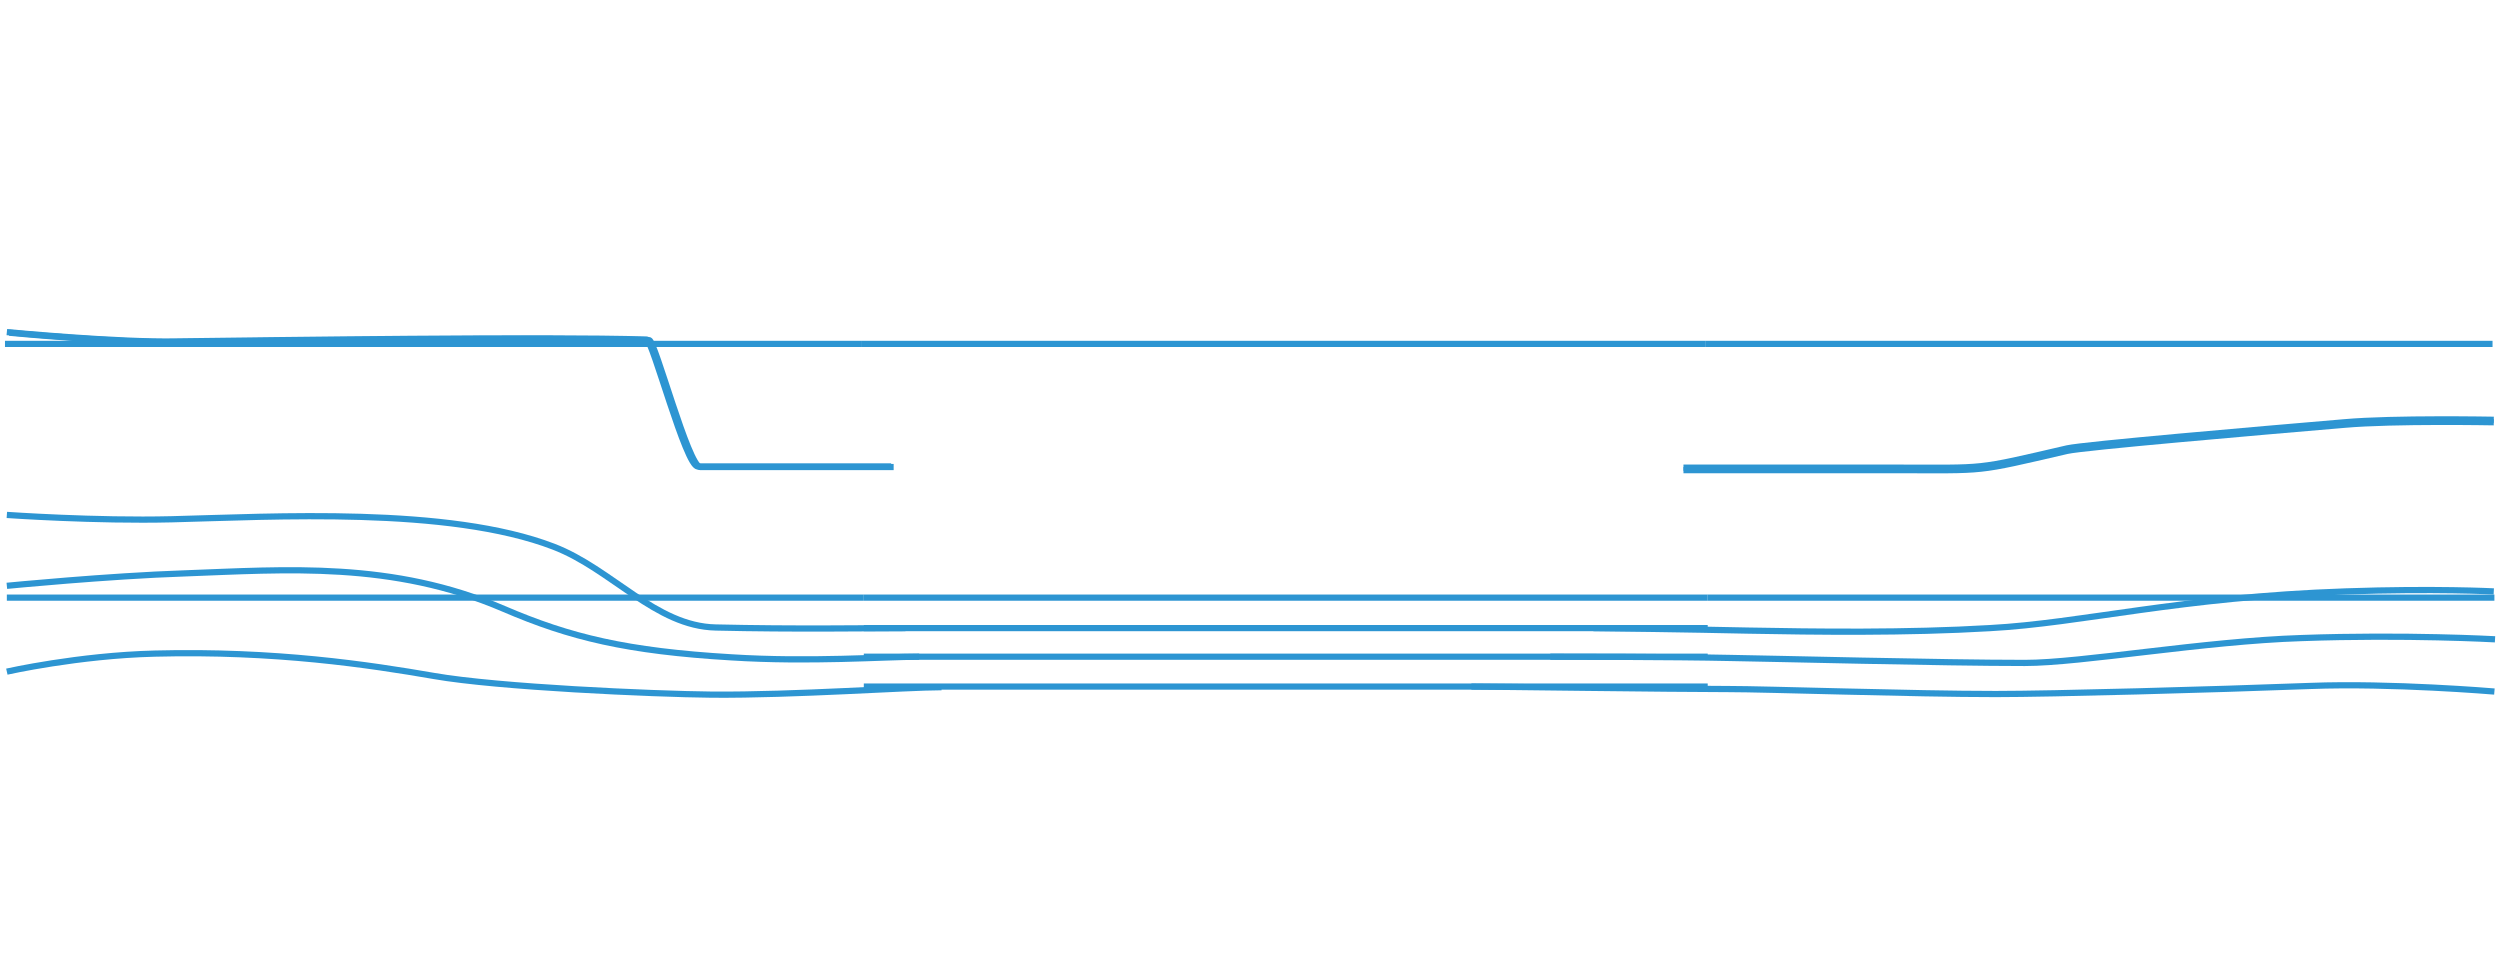
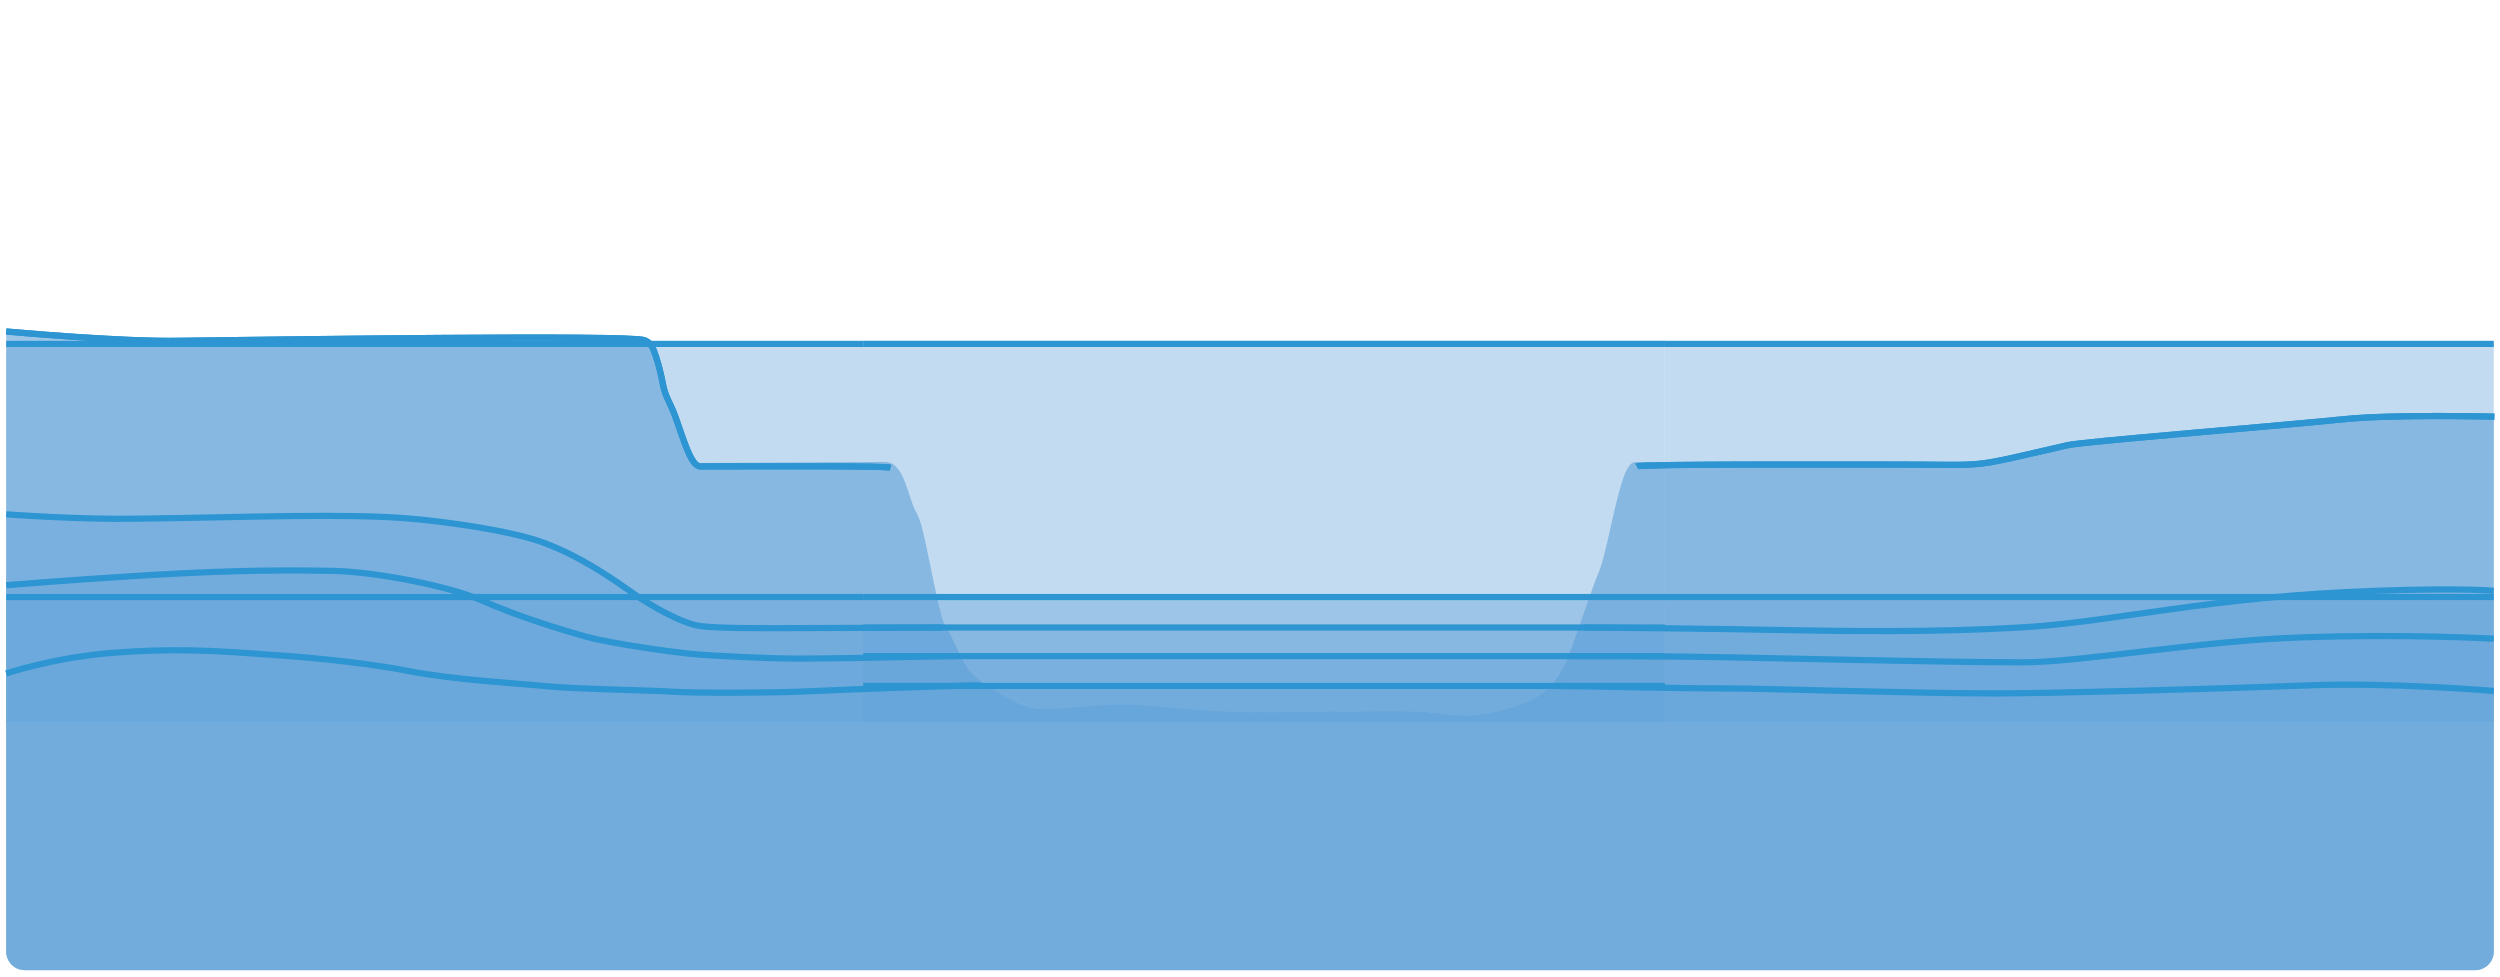
- <svg xmlns="http://www.w3.org/2000/svg" version="1.1" id="Model_2_Gauge_3_CS_Water" x="0px" y="0px" viewBox="0 0 402 157" style="enable-background:new 0 0 402 157;" xml:space="preserve">
-   <path id="right_water_line_LOW" style="fill:none;stroke:#2D95D2;stroke-miterlimit:10;" d="M236.6,110.4c3.5,0,32.2,0.4,41.3,0.4   c6.2,0,29.6,0.8,43,0.8c9.1,0,34.7-0.7,50.6-1.3c13-0.5,29.6,0.9,29.6,0.9" />
-   <path id="center_water_line_LOW" style="fill:none;stroke:#2D95D2;stroke-miterlimit:10;" d="M138.9,110.4c12.7,0,123.6,0,135.7,0" />
-   <path id="left_water_line_LOW" style="fill:none;stroke:#2D95D2;stroke-miterlimit:10;" d="M1.1,108c0,0,11.5-2.6,23.8-2.9   c19.3-0.5,34.5,1.8,44.9,3.6c10.3,1.8,35,2.9,44.7,3c13.3,0.1,31.2-1.2,36.9-1.2" />
-   <path id="right_water_line_MED" style="fill:none;stroke:#2D95D2;stroke-miterlimit:10;" d="M249.3,105.6c2.2,0,19.9,0,29,0.2   c6.6,0.1,33.9,0.8,47.3,0.8c9.1,0,28.8-3.5,44.5-4c16.8-0.6,31.1,0.2,31.1,0.2" />
-   <path id="center_water_line_MED" style="fill:none;stroke:#2D95D2;stroke-miterlimit:10;" d="M138.9,105.6c12.7,0,123.6,0,135.7,0" />
-   <path id="left_water_line_MED" style="fill:none;stroke:#2D95D2;stroke-miterlimit:10;" d="M1.1,94.2c0,0,16.4-1.6,28.6-2   c16.3-0.6,33.4-2,51.3,5.7c10.7,4.6,19.8,6.8,36.6,7.8c12.6,0.8,24.5-0.1,30.2-0.1" />
-   <path id="right_water_line_HI" style="fill:none;stroke:#2D95D2;stroke-miterlimit:10;" d="M256.2,101c1.2,0,16.1,0.2,24.9,0.4   c10.6,0.2,25.5,0.4,38.9-0.4c14.8-0.8,30.5-5,57.2-5.9c14.3-0.5,23.8,0,23.8,0" />
-   <path id="center_water_line_HI" style="fill:none;stroke:#2D95D2;stroke-miterlimit:10;" d="M138.9,101c12.7,0,123.6,0,135.7,0" />
-   <path id="left_water_line_HI" style="fill:none;stroke:#2D95D2;stroke-miterlimit:10;" d="M1.1,82.8c0,0,14.3,1,26.5,0.7   c16.2-0.4,44.5-2.1,61.4,4.4c9.4,3.6,16.4,12.8,26.1,13c12.5,0.3,24.8,0.1,30.5,0.1" />
-   <path id="right_water_line_CREST" style="fill:none;stroke:#2D95D2;stroke-miterlimit:10;" d="M270.7,75.6c1.5,0,25,0,34.1,0   c14.9,0,12.5,0.4,27.6-3.1c2.6-0.6,30.5-3,44.6-4.2c7.9-0.7,24-0.4,24-0.4" />
-   <path id="right_water_line_FLOOD4" style="fill:none;stroke:#2D95D2;stroke-miterlimit:10;" d="M270.7,75.2c1.5,0,25,0,34.1,0   c14.9,0,12.5,0.4,27.6-3.1c2.6-0.6,30.5-3,44.6-4.2c7.9-0.7,24-0.4,24-0.4" />
-   <path id="center_water_line_CREST" style="fill:none;stroke:#2D95D2;stroke-miterlimit:10;" d="M138.9,96.1c12.7,0,123.6,0,135.7,0   " />
-   <path id="left_water_line_CREST" style="fill:none;stroke:#2D95D2;stroke-miterlimit:10;" d="M1.5,53.5c0,0,17.8,1.7,27.3,1.5   c16.2-0.2,58.8-0.8,75.6-0.3c0.9,0,6.3,20.4,8.2,20.4c12.6,0,25.5,0,31.1,0" />
-   <path id="left_water_line_FLOOD4" style="fill:none;stroke:#2D95D2;stroke-miterlimit:10;" d="M1.1,53.4c0,0,17.8,1.7,27.3,1.5   c16.2-0.2,58.8-0.8,75.6-0.3c0.9,0,6.3,20.4,8.2,20.4c12.6,0,25.5,0,31.1,0" />
-   <path id="flood_right_water_line_CREST" style="fill:none;stroke:#2D95D2;stroke-miterlimit:10;" d="M274.6,96.1   c1.5,0,126.5,0,126.5,0" />
-   <path id="flood_left_water_line_CREST" style="fill:none;stroke:#2D95D2;stroke-miterlimit:10;" d="M1.1,96.1c0,0,132.1,0,137.8,0" />
-   <path id="flood_right_water_line_FLOOD4" style="fill:none;stroke:#2D95D2;stroke-miterlimit:10;" d="M274.3,55.3   c1.5,0,126.5,0,126.5,0" />
-   <path id="center_water_line_FLOOD4" style="fill:none;stroke:#2D95D2;stroke-miterlimit:10;" d="M138.6,55.3   c12.7,0,123.6,0,135.7,0" />
-   <path id="flood_left_water_line_FLOOD4" style="fill:none;stroke:#2D95D2;stroke-miterlimit:10;" d="M0.8,55.3c0,0,132.1,0,137.8,0   " />
+ <svg xmlns="http://www.w3.org/2000/svg" version="1.1" id="Model_2_Gauge_3_CS_Water" x="0px" y="0px" viewBox="0 0 402 157" enable-background="new 0 0 402 157" xml:space="preserve">
+   <path id="flood_right_water_level_CREST" data-name="flood_right_water_level_CREST" style="fill:#67A5D9;opacity:0.4;" d="M401,116.089H267.65V96.033H401V116.089z" />
+   <path id="flood_right_water_level_FLOOD4" data-name="flood_right_water_level_FLOOD4" style="fill:#67A5D9;opacity:0.4;" d="M401,116.089H267.65V55.3H401V116.089z" />
+   <path id="center_water_level_LOW" data-name="center_water_level_LOW" style="fill:#67A5D9;opacity:0.4;" d="M267.65,116.089H138.763V110.312h128.887     V116.089z" />
+   <path id="center_water_level_MED" data-name="center_water_level_MED" style="fill:#67A5D9;opacity:0.4;" d="M267.65,116.089H138.763V105.528h128.887     V116.089z" />
+   <path id="center_water_level_HI" data-name="center_water_level_HI" style="fill:#67A5D9;opacity:0.4;" d="M267.65,116.089H138.763V100.92h128.887V116.089     z" />
+   <path id="center_water_level_CREST" data-name="center_water_level_CREST" style="fill:#67A5D9;opacity:0.4;" d="M267.65,116.089H138.763V96.033h128.887     V116.089z" />
+   <path id="center_water_level_FLOOD4" data-name="center_water_level_FLOOD4" style="fill:#67A5D9;opacity:0.4;" d="M267.65,116.089H138.763V54.8h128.887     V116.089z" />
+   <path id="flood_left_water_level_CREST" data-name="flood_left_water_level_CREST" style="fill:#67A5D9;opacity:0.4;" d="M138.763,116.089H1V96.033h137.763V116.089     z" />
+   <path id="flood_left_water_level_FLOOD4" data-name="flood_left_water_level_FLOOD4" style="fill:#67A5D9;opacity:0.4;" d="M138.763,116.089H1V55.3h137.763V116.089z" />
+   <path id="right_water_level_LOW" data-name="right_water_level_LOW" style="fill:#67A5D9;opacity:0.4;" d="M398,156H201v-41.443c0,0,1.698,0.013,2.56,0.006     c2.638-0.015,5.446-0.04,8.224-0.065c5.797-0.052,11.272-0.1,14.971-0.06     c1.891,0.021,3.399,0.197,4.859,0.367c3.202,0.375,5.966,0.696,11.446-0.99     c3.069-0.944,4.885-1.977,6.265-3.447c0.214-0.229,1.185-0.024,1.445-0.02     c0.314,0.005,0.755,0.01,1.166-0.003c0.292-0.009,0.811,0.011,0.956,0.018     c0.221,0.01,1.424,0.046,1.738,0.046c0.587,0,1.113,0.031,1.445,0.031     c0.519,0,0.892-0.015,1.23,0c0.302,0.014,0.712,0.043,1.774,0.043     c1.704,0,54.021,0.988,56.715,1.035c2.263,0.04,5.974,0.027,9.759-0.052     c3.811-0.079,9.122-0.139,11.933-0.181c3.443-0.052,9.994-0.251,20.915-0.621     c9.163-0.311,17.271-0.563,20.553-0.544c4.401,0.026,10.348,0.286,15.531,0.544     c1.144,0.057,5.271,0.449,6.515,0.544V153C401,154.657,399.657,156,398,156z" />
+   <path id="right_water_level_MED" data-name="right_water_level_MED" style="fill:#67A5D9;opacity:0.4;" d="M398,156H201v-41.443c0,0,1.698,0.013,2.56,0.006     c2.638-0.015,5.446-0.04,8.224-0.065c5.797-0.052,11.272-0.1,14.971-0.06     c1.891,0.021,3.399,0.197,4.859,0.367c3.202,0.375,5.966,0.696,11.446-0.99     c3.069-0.944,4.888-1.974,6.265-3.447c0.928-0.993,1.655-2.188,2.43-3.695     c0.108-0.211,0.252-0.595,0.458-1.088c0.069-0.166,0.861-0.038,1.007-0.031     c0.221,0.01,0.979-0.011,1.293-0.011c0.587,0,0.879,0,1.211,0c0.519,0,1.126,0.034,1.428,0.022     c0.302-0.012,0.842,0,1.904,0c1.704,0,54.55,0.935,57.243,0.982c2.263,0.04,5.862,0.119,9.646,0.04     c3.811-0.079,7.929-0.401,10.718-0.754c3.445-0.436,10.345-1.19,21.198-2.461     c9.03-1.058,18.115-1.042,21.397-1.072c4.367-0.04,11.212-0.099,16.395,0.159     c1.144,0.057,4.103,0.144,5.348,0.238V153C401,154.657,399.657,156,398,156z" />
+   <path id="right_water_level_HI" data-name="right_water_level_HI" style="fill:#67A5D9;opacity:0.4;" d="M398,156H201v-41.443c0,0,1.698,0.013,2.56,0.006     c2.638-0.015,5.446-0.04,8.224-0.065c5.797-0.052,11.272-0.1,14.971-0.06     c1.891,0.021,3.399,0.197,4.859,0.367c3.202,0.375,5.966,0.696,11.446-0.99     c3.069-0.944,4.888-1.974,6.265-3.447c0.928-0.993,1.655-2.188,2.43-3.695     c0.108-0.211,0.266-0.589,0.458-1.088c0.434-1.126,1.038-2.867,1.672-4.669     c0.05-0.142,0.305,0.004,0.521,0.009c0.115,0.003,0.196-0,0.387,0.005     c0.181,0.005,0.227,0.005,0.392,0.005c0.126,0,0.143,0,0.251,0c0.113,0,58.589,0.355,61.283,0.345     c2.082-0.008,5.351-0.162,9.123-0.48c3.922-0.331,7.895-0.723,10.684-1.076     c3.445-0.436,12.944-1.901,23.797-3.173c9.03-1.058,16.319-1.28,19.597-1.437     c4.425-0.212,11.991-0.536,17.174-0.278c1.144,0.057,2.662,0.103,3.907,0.197V153     C401,154.657,399.657,156,398,156z" />
+   <path id="right_water_level_CREST" data-name="right_water_level_CREST" style="fill:#67A5D9;opacity:0.4;" d="M398,156H201v-41.443     c0,0,1.698,0.013,2.56,0.006c2.638-0.015,5.446-0.04,8.224-0.065     c5.797-0.052,11.272-0.1,14.971-0.06c1.891,0.021,3.399,0.197,4.859,0.367     c3.202,0.375,5.966,0.696,11.446-0.99c3.069-0.944,4.888-1.974,6.265-3.447     c0.928-0.993,1.655-2.188,2.43-3.695c0.108-0.211,0.266-0.589,0.458-1.088     c0.434-1.126,1.038-2.867,1.672-4.669c0.05-0.142,0.571-1.652,0.673-1.948     c1.066-3.082,2.072-5.976,2.485-6.868c0.601-1.296,1.276-4.324,1.938-7.264     c1.658-7.365,2.518-10.544,4.058-10.548c1.704-0.005,50.754,0.513,53.447,0.503     c2.082-0.008,4.169-0.439,7.853-1.311c3.763-0.891,7.013-1.775,9.802-2.128     c3.445-0.436,14.409-1.293,25.287-2.327c9.037-0.86,18.256-1.667,21.534-1.824     c4.425-0.212,10.987-0.189,16.156-0.153c1.145,0.008,2.233,0.048,3.881,0.053V153     C401,154.657,399.657,156,398,156z" />
+   <path id="right_water_level_FLOOD4" data-name="right_water_level_FLOOD4" style="fill:#67A5D9;opacity:0.4;" d="M398,156H201v-41.443     c0,0,1.698,0.013,2.56,0.006c2.638-0.015,5.446-0.04,8.224-0.065     c5.797-0.052,11.272-0.1,14.971-0.06c1.891,0.021,3.399,0.197,4.859,0.367     c3.202,0.375,5.966,0.696,11.446-0.99c3.069-0.944,4.888-1.974,6.265-3.447     c0.928-0.993,1.655-2.188,2.43-3.695c0.108-0.211,0.266-0.589,0.458-1.088     c0.434-1.126,1.038-2.867,1.672-4.669c0.05-0.142,0.571-1.652,0.673-1.948     c1.066-3.082,2.072-5.976,2.485-6.868c0.601-1.296,1.276-4.324,1.938-7.264     c1.658-7.365,2.518-10.544,4.058-10.548c1.704-0.005,50.754,0.513,53.447,0.503     c2.082-0.008,4.169-0.439,7.853-1.311c3.763-0.891,7.013-1.775,9.802-2.128     c3.445-0.436,14.409-1.293,25.287-2.327c9.037-0.86,18.256-1.667,21.534-1.824     c4.425-0.212,10.987-0.189,16.156-0.153c1.145,0.008,2.233,0.048,3.881,0.053V153     C401,154.657,399.657,156,398,156z" />
+   <path id="left_water_level_LOW" data-name="left_water_level_LOW" style="fill:#67A5D9;opacity:0.4;" d="M201,156H4c-1.657,0-3-1.343-3-3v-44.611     c4.874-1.749,11.726-2.773,14.421-3.173c3.05-0.453,11.718-0.5,14.092-0.55     c7.675-0.162,15.498,0.81,22.862,1.392c4.501,0.356,9.564,1.071,14.367,2.01     c3.763,0.736,6.432,0.997,8.874,1.219c3.412,0.31,4.222,0.238,6.603,0.532     c2.409,0.297,4.951,0.425,6.382,0.576c2.324,0.246,4.507,0.419,6.382,0.443     c1.626,0.021,5.731,0.108,7.835,0.24c2.099,0.131,6.515,0.288,7.36,0.315     c0.671,0.021,7.44,0.059,8.273,0.059c1.205,0,4.825,0.083,7.295-0.022     c3.721-0.158,24.027-1.109,30.606-1.094c0.117,0,0.204-0.024,0.257-0.024     c0.081,0,0.142-0.031,0.2-0.028c0.079,0.003,0.126,0.01,0.195,0.003     c0.063-0.006,0.101,0,0.152-0.003c0.063-0.004,0.075-0.006,0.171-0.006     c0.071,0,0.092-0.003,0.158,0c0.131,0.007,0.16,0,0.262,0c0.124,0,0.175,0,0.298,0.007     c0.124,0.007,0.122,0.007,0.284,0.007c0.109,0,0.323-0.093,0.443-0.01     c2.637,1.822,5.86,3.782,8.814,3.782c1.926,0,4.227-0.193,6.452-0.38     c2.423-0.204,4.929-0.412,6.933-0.369c2.116,0.047,4.351,0.245,6.938,0.475     c2.898,0.257,6.297,0.564,10.339,0.703c0.893,0.031,2.754,0.065,2.754,0.065V156z" />
+   <path id="left_water_level_MED" data-name="left_water_level_MED" style="fill:#67A5D9;opacity:0.4;" d="M201,156H4c-1.657,0-3-1.343-3-3V94.034     c4.806-0.314,11.704-0.871,14.421-1.08c2.881-0.222,11.18-0.672,13.551-0.801     c7.699-0.418,15.92-0.592,23.305-0.418c4.415,0.104,9.642,0.585,14.432,1.587     c4.313,0.903,5.62,1.293,8.543,2.343c3.977,1.429,5.309,2.221,7.402,3.014     c0.706,0.268,4.414,1.708,5.793,2.117c1.627,0.483,4.647,1.372,6.594,1.841     c2.263,0.545,5.783,1.148,7.908,1.433c2.156,0.29,6.919,0.969,7.761,1.056     c0.675,0.069,6.878,0.438,7.71,0.47c1.244,0.049,7.031,0.342,7.904,0.342     c3.757,0,20.161-0.401,26.564-0.401c0.05,0,0.17-0.009,0.215-0.007     c0.062,0.002,0.127-0.005,0.178-0.009c0.055-0.004,0.095-0.015,0.168-0.015     c0.078,0,0.094,0.004,0.167,0.004c0.082,0,0.102,0.005,0.197,0c0.077-0.004,0.106-0.002,0.249-0.002     c0.169,0,0.319-0.115,0.38,0.008c0.727,1.462,1.567,2.81,2.814,3.695     c0.069,0.049,0.088,0.062,0.121,0.086c0.44,0.314,0.906,0.646,1.392,0.983     c2.636,1.825,5.86,3.782,8.814,3.782c1.926,0,4.227-0.193,6.452-0.38     c2.423-0.204,4.929-0.412,6.933-0.369c2.116,0.047,4.351,0.245,6.938,0.475     c2.898,0.257,6.297,0.564,10.339,0.703c0.893,0.031,2.754,0.065,2.754,0.065V156z" />
+   <path id="left_water_level_HI" data-name="left_water_level_HI" style="fill:#67A5D9;opacity:0.4;" d="M201,156H4c-1.657,0-3-1.343-3-3V82.706     c4.079,0.278,11.58,0.608,13.658,0.658c2.888,0.07,10.557,0.038,12.932-0.009     c7.844-0.156,11.83-0.165,25.256-0.392c4.416-0.073,8.719,0.031,13.361,0.48     c2.072,0.201,4.305,0.248,8.374,0.936c4.707,0.796,5.826,0.988,7.347,1.326     c2.094,0.464,5.2,1.294,6.853,2.003c2.481,1.064,4.681,2.185,6.46,3.339     c1.519,0.986,7.428,4.879,8.572,5.607c1.378,0.877,6.474,3.413,7.322,3.754     c0.629,0.253,6.274,0.448,7.395,0.485c1.029,0.034,6.748,0.057,7.7,0.037     c0.881-0.018,22.047-0.044,24.294-0.044c0.152,0,0.251,0.002,0.353,0.002     c0.134-0,0.198,0.016,0.251,0.011c0.101-0.01,0.128,0,0.251,0c0.107,0,0.142,0.003,0.363,0     c0.095-0.001,0.374-0.046,0.424,0.035c0.584,0.94,1.069,1.995,1.538,3.017     c0.24,0.522,0.482,1.049,0.739,1.564c0.725,1.453,1.567,2.81,2.814,3.695     c0.069,0.049,0.088,0.062,0.121,0.086c0.44,0.314,0.906,0.646,1.392,0.983     c2.636,1.825,5.86,3.782,8.814,3.782c1.926,0,4.227-0.193,6.452-0.38     c2.423-0.204,4.929-0.412,6.933-0.369c2.116,0.047,4.351,0.245,6.938,0.475     c2.898,0.257,6.297,0.564,10.339,0.703c0.893,0.031,2.754,0.065,2.754,0.065V156z" />
+   <path id="left_water_level_CREST" data-name="left_water_level_CREST" style="fill:#67A5D9;opacity:0.4;" d="M201,156H4c-1.657,0-3-1.343-3-3V53.363     c4.079,0.278,10.909,0.838,12.984,0.963c2.831,0.17,9.177,0.549,11.552,0.566     c7.758,0.057,12.564-0.057,25.991-0.283c4.416-0.073,16.005-0.305,20.668-0.283     c11.891,0.057,14.6,0.013,22.367,0c1.619-0.003,8.37-0.064,9.959,0.914     c0.643,0.396,0.55,1.017,0.886,1.894c0.18,0.47,0.481,1.626,0.672,2.2     c0.214,0.642,0.451,2.849,0.733,3.544c0.397,0.978,1.1,2.444,1.558,3.544     c0.261,0.626,0.864,2.703,1.344,3.819c0.407,0.945,1.698,4.152,2.57,4.199     c0.88,0.047,27.71-0.166,29.958-0.166c2.26,0,3.112,2.651,3.956,5.2     c0.395,1.192,0.758,2.354,1.245,3.141c0.65,1.05,1.268,4.036,2.266,8.909     c0.748,3.656,1.656,8.179,2.306,9.174c0.052,0.079,0.103,0.16,0.153,0.241     c0.584,0.94,1.069,1.995,1.538,3.017c0.24,0.522,0.482,1.049,0.739,1.564     c0.725,1.453,1.567,2.81,2.814,3.695c0.069,0.049,0.088,0.062,0.121,0.086     c0.44,0.314,0.906,0.646,1.392,0.983c2.636,1.825,5.86,3.782,8.814,3.782     c1.926,0,4.227-0.193,6.452-0.38c2.423-0.204,4.929-0.412,6.933-0.369     c2.116,0.047,4.351,0.245,6.938,0.475c2.898,0.257,6.297,0.564,10.339,0.703     c0.893,0.031,2.754,0.065,2.754,0.065V156z" />
+   <path id="left_water_level_FLOOD4" data-name="left_water_level_FLOOD4" style="fill:#67A5D9;opacity:0.4;" d="M201,156H4c-1.657,0-3-1.343-3-3V53.363     c4.079,0.278,10.909,0.838,12.984,0.963c2.831,0.17,9.177,0.549,11.552,0.566     c7.758,0.057,12.564-0.057,25.991-0.283c4.416-0.073,16.005-0.305,20.668-0.283     c11.891,0.057,14.6,0.013,22.367,0c1.619-0.003,8.37-0.064,9.959,0.914     c0.643,0.396,0.55,1.017,0.886,1.894c0.18,0.47,0.481,1.626,0.672,2.2     c0.214,0.642,0.451,2.849,0.733,3.544c0.397,0.978,1.1,2.444,1.558,3.544     c0.261,0.626,0.864,2.703,1.344,3.819c0.407,0.945,1.698,4.152,2.57,4.199     c0.88,0.047,27.71-0.166,29.958-0.166c2.26,0,3.112,2.651,3.956,5.2     c0.395,1.192,0.758,2.354,1.245,3.141c0.65,1.05,1.268,4.036,2.266,8.909     c0.748,3.656,1.656,8.179,2.306,9.174c0.052,0.079,0.103,0.16,0.153,0.241     c0.584,0.94,1.069,1.995,1.538,3.017c0.24,0.522,0.482,1.049,0.739,1.564     c0.725,1.453,1.567,2.81,2.814,3.695c0.069,0.049,0.088,0.062,0.121,0.086     c0.44,0.314,0.906,0.646,1.392,0.983c2.636,1.825,5.86,3.782,8.814,3.782     c1.926,0,4.227-0.193,6.452-0.38c2.423-0.204,4.929-0.412,6.933-0.369     c2.116,0.047,4.351,0.245,6.938,0.475c2.898,0.257,6.297,0.564,10.339,0.703     c0.893,0.031,2.754,0.065,2.754,0.065V156z" />
+   <path id="right_water_line_LOW" data-name="right_water_line_LOW" style="fill:none;stroke:#2D95D2;stroke-miterlimit:10;" d="M250.3,110.3c3.5,0,18.4,0.4,27.5,0.4   c6.2,0,29.6,0.8,43,0.8c9.1,0,34.7-0.7,50.6-1.3c13-0.5,29.6,0.9,29.6,0.9" />
+   <path id="center_water_line_LOW" data-name="center_water_line_LOW" style="fill:none;stroke:#2D95D2;stroke-miterlimit:10;" d="M138.8,110.3c12.7,0,116.8,0,128.9,0" />
+   <path id="left_water_line_LOW" data-name="left_water_line_LOW" style="fill:none;stroke:#2D95D2;stroke-miterlimit:10;" d="M1,108.3c0,0,7.3-2.5,16.8-3.3   c10-0.8,16.6-0.4,25.9,0.3c7.8,0.5,16.4,1.5,22,2.6c7,1.4,17.8,2,21.7,2.4c4.6,0.5,17.4,0.7,20.3,0.9c4.1,0.3,17.2,0.2,21.3,0   c8.7-0.4,25.6-1,28.6-1" />
+   <path id="right_water_line_MED" data-name="right_water_line_MED" style="fill:none;stroke:#2D95D2;stroke-miterlimit:10;" d="M253,105.5c2.2,0,16.1,0,25.1,0.2   c6.6,0.1,33.9,0.8,47.3,0.8c9.1,0,28.8-3.5,44.5-4c16.8-0.6,31.1,0.2,31.1,0.2" />
+   <path id="center_water_line_MED" data-name="center_water_line_MED" style="fill:none;stroke:#2D95D2;stroke-miterlimit:10;" d="M138.8,105.5c12.7,0,116.8,0,128.9,0" />
+   <path id="left_water_line_MED" data-name="left_water_line_MED" style="fill:none;stroke:#2D95D2;stroke-miterlimit:10;" d="M1,94.1c0,0,9.8-0.8,19.4-1.4   c14-0.9,23.2-1.1,33.3-0.9c7.2,0.2,18.5,2.5,23.4,4.6c6.8,3,13.4,4.9,17.2,6c4.1,1.1,13.5,2.4,16.4,2.7c3.8,0.4,13.5,0.8,17.5,0.8   c8.6,0,22.4-0.4,25.4-0.4" />
+   <path id="right_water_line_HI" data-name="right_water_line_HI" style="fill:none;stroke:#2D95D2;stroke-miterlimit:10;" d="M254.6,100.9c1.2,0,22.4,0.2,31.3,0.4   c10.6,0.2,25.5,0.4,38.9-0.4c14.8-0.8,30.5-5,57.2-5.9c14.3-0.5,19,0,19,0" />
+   <path id="center_water_line_HI" data-name="center_water_line_HI" style="fill:none;stroke:#2D95D2;stroke-miterlimit:10;" d="M138.8,100.9c12.7,0,116.8,0,128.9,0" />
+   <path id="left_water_line_HI" data-name="left_water_line_HI" style="fill:none;stroke:#2D95D2;stroke-miterlimit:10;" d="M1,82.7c0,0,12,0.9,21.5,0.7   c16.2-0.2,33.4-0.9,43.5,0c6,0.5,16.5,2,21.5,3.9c6.2,2.3,11.6,6.2,14.3,8.1c2.8,2,8.1,5,11,5.3c3.8,0.4,11.3,0.3,15.4,0.3   c8.6,0,20.2-0.1,23.2-0.1" />
+   <path id="right_water_line_CREST" data-name="right_water_line_CREST" style="fill:none;stroke:#2D95D2;stroke-miterlimit:10;" d="M263.2,75c0.7-0.4,32.5-0.3,41.6-0.3   c15.8,0,11,0.7,27.6-3.1c2.6-0.6,30.5-2.8,44.6-4.2c7.9-0.8,24.1-0.4,24.1-0.4" />
+   <path id="right_water_line_FLOOD4" data-name="right_water_line_FLOOD4" style="fill:none;stroke:#2D95D2;stroke-miterlimit:10;" d="M263.2,75   c0.7-0.4,32.5-0.3,41.6-0.3c15.8,0,11,0.7,27.6-3.1c2.6-0.6,30.5-2.8,44.6-4.2c7.9-0.8,24.1-0.4,24.1-0.4" />
+   <path id="center_water_line_CREST" data-name="center_water_line_CREST" style="fill:none;stroke:#2D95D2;stroke-miterlimit:10;" d="M138.8,96c12.7,0,116.8,0,128.9,0" />
+   <path id="left_water_line_CREST" data-name="left_water_line_CREST" style="fill:none;stroke:#2D95D2;stroke-miterlimit:10;" d="M1,53.3c0,0,18.5,1.7,28,1.5   c16.2-0.2,72.3-1,74.6-0.1c1.1,0.4,1.4,1.2,1.9,2.7c0.3,0.9,0.8,2.7,1.1,4.4c0.4,2.1,1.2,3,2,5.2c1.3,3.6,2.5,8,4,8   c12.6,0,29.4-0.1,30.6,0.2" />
+   <path id="left_water_line_FLOOD4" data-name="left_water_line_FLOOD4" style="fill:none;stroke:#2D95D2;stroke-miterlimit:10;" d="M1,53.3c0,0,18.5,1.7,28,1.5   c16.2-0.2,72.3-1,74.6-0.1c1.1,0.4,1.4,1.2,1.9,2.7c0.3,0.9,0.8,2.7,1.1,4.4c0.4,2.1,1.2,3,2,5.2c1.3,3.6,2.5,8,4,8   c12.6,0,29.4-0.1,30.6,0.2" />
+   <path id="flood_right_water_line_CREST" data-name="flood_right_water_line_CREST" style="fill:none;stroke:#2D95D2;stroke-miterlimit:10;" d="M267.6,96   c1.5,0,133.4,0,133.4,0" />
+   <path id="flood_left_water_line_CREST" data-name="flood_left_water_line_CREST" style="fill:none;stroke:#2D95D2;stroke-miterlimit:10;" d="M1,96c0,0,132.1,0,137.8,0" />
+   <path id="flood_right_water_line_FLOOD4" data-name="flood_right_water_line_FLOOD4" style="fill:none;stroke:#2D95D2;stroke-miterlimit:10;" d="M267.6,55.3   c1.5,0,133.4,0,133.4,0" />
+   <path id="center_water_line_FLOOD4" data-name="center_water_line_FLOOD4" style="fill:none;stroke:#2D95D2;stroke-miterlimit:10;" d="M138.8,55.3   c12.7,0,116.8,0,128.9,0" />
+   <path id="flood_left_water_line_FLOOD4" data-name="flood_left_water_line_FLOOD4" style="fill:none;stroke:#2D95D2;stroke-miterlimit:10;" d="M1,55.3c0,0,132.1,0,137.8,0" />
</svg>
